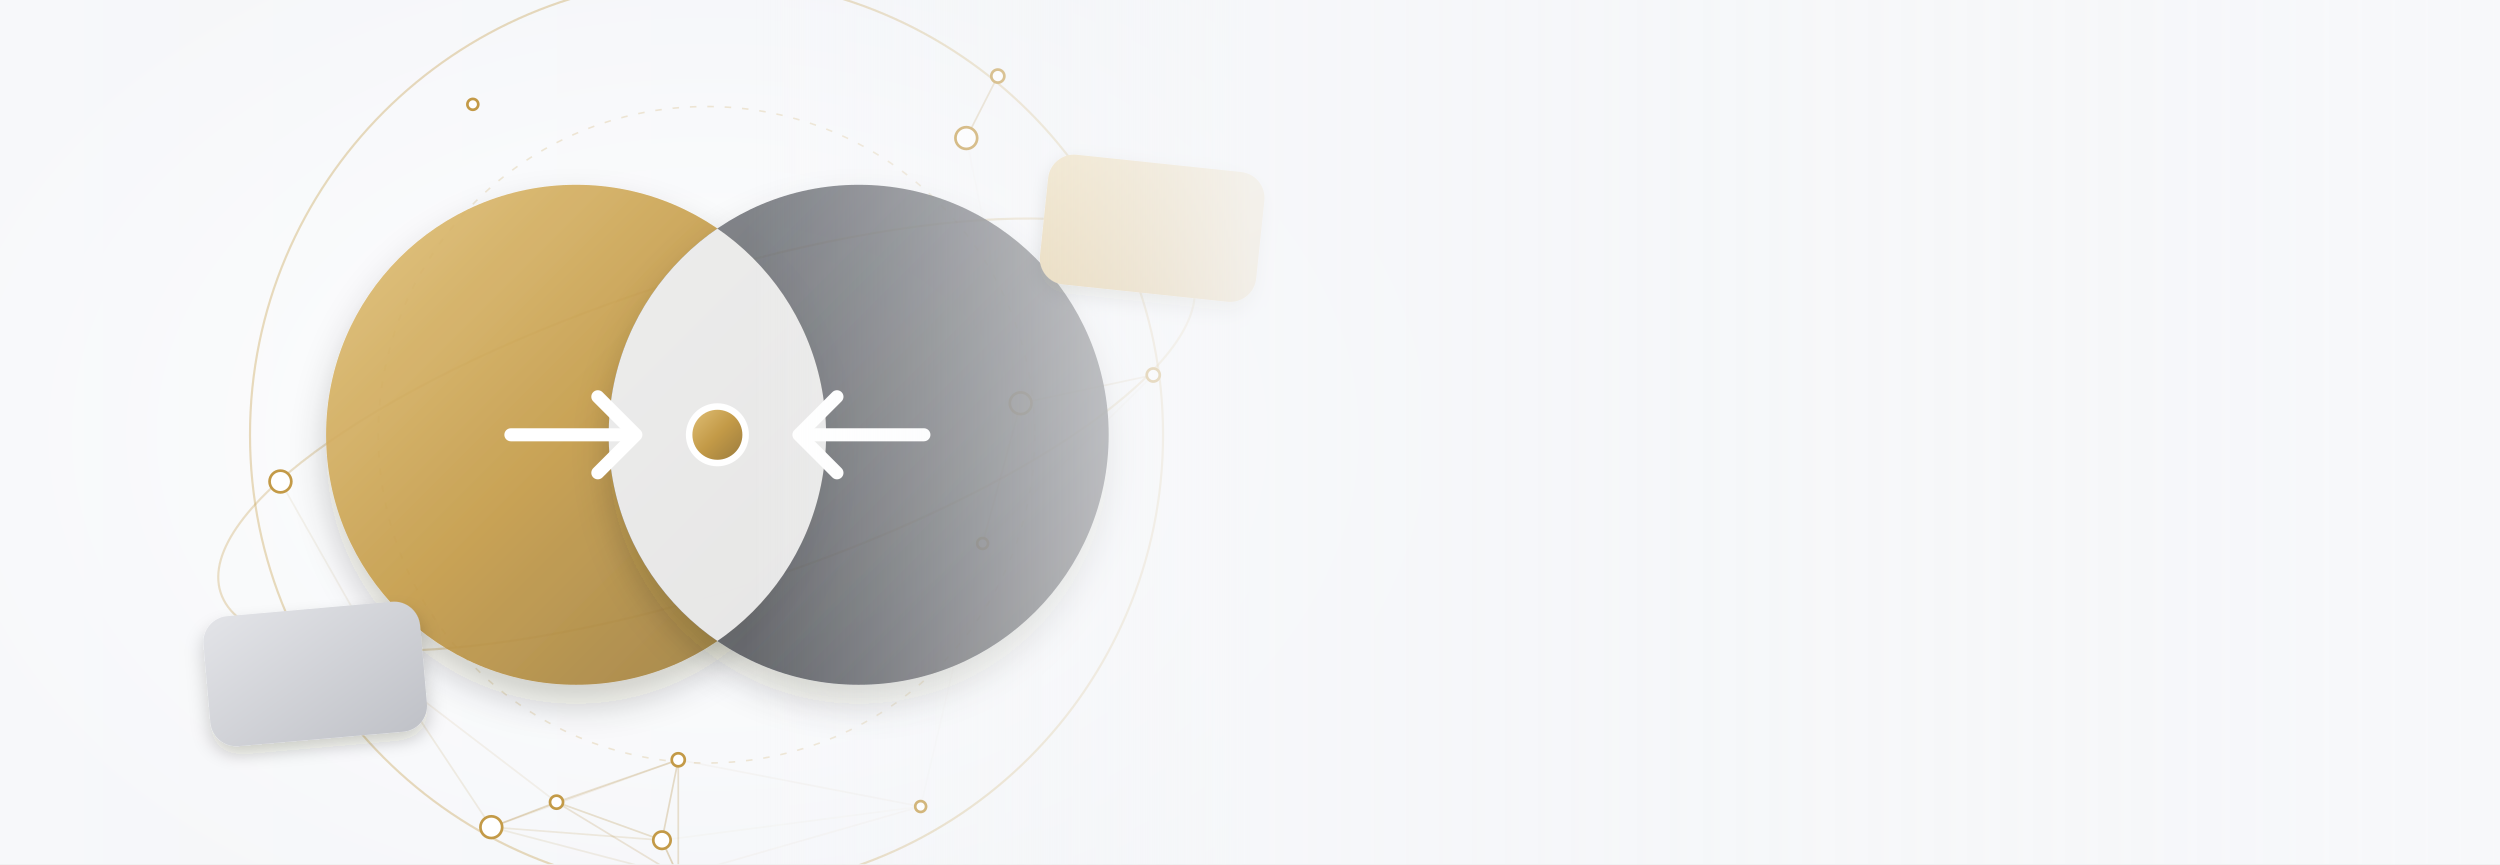
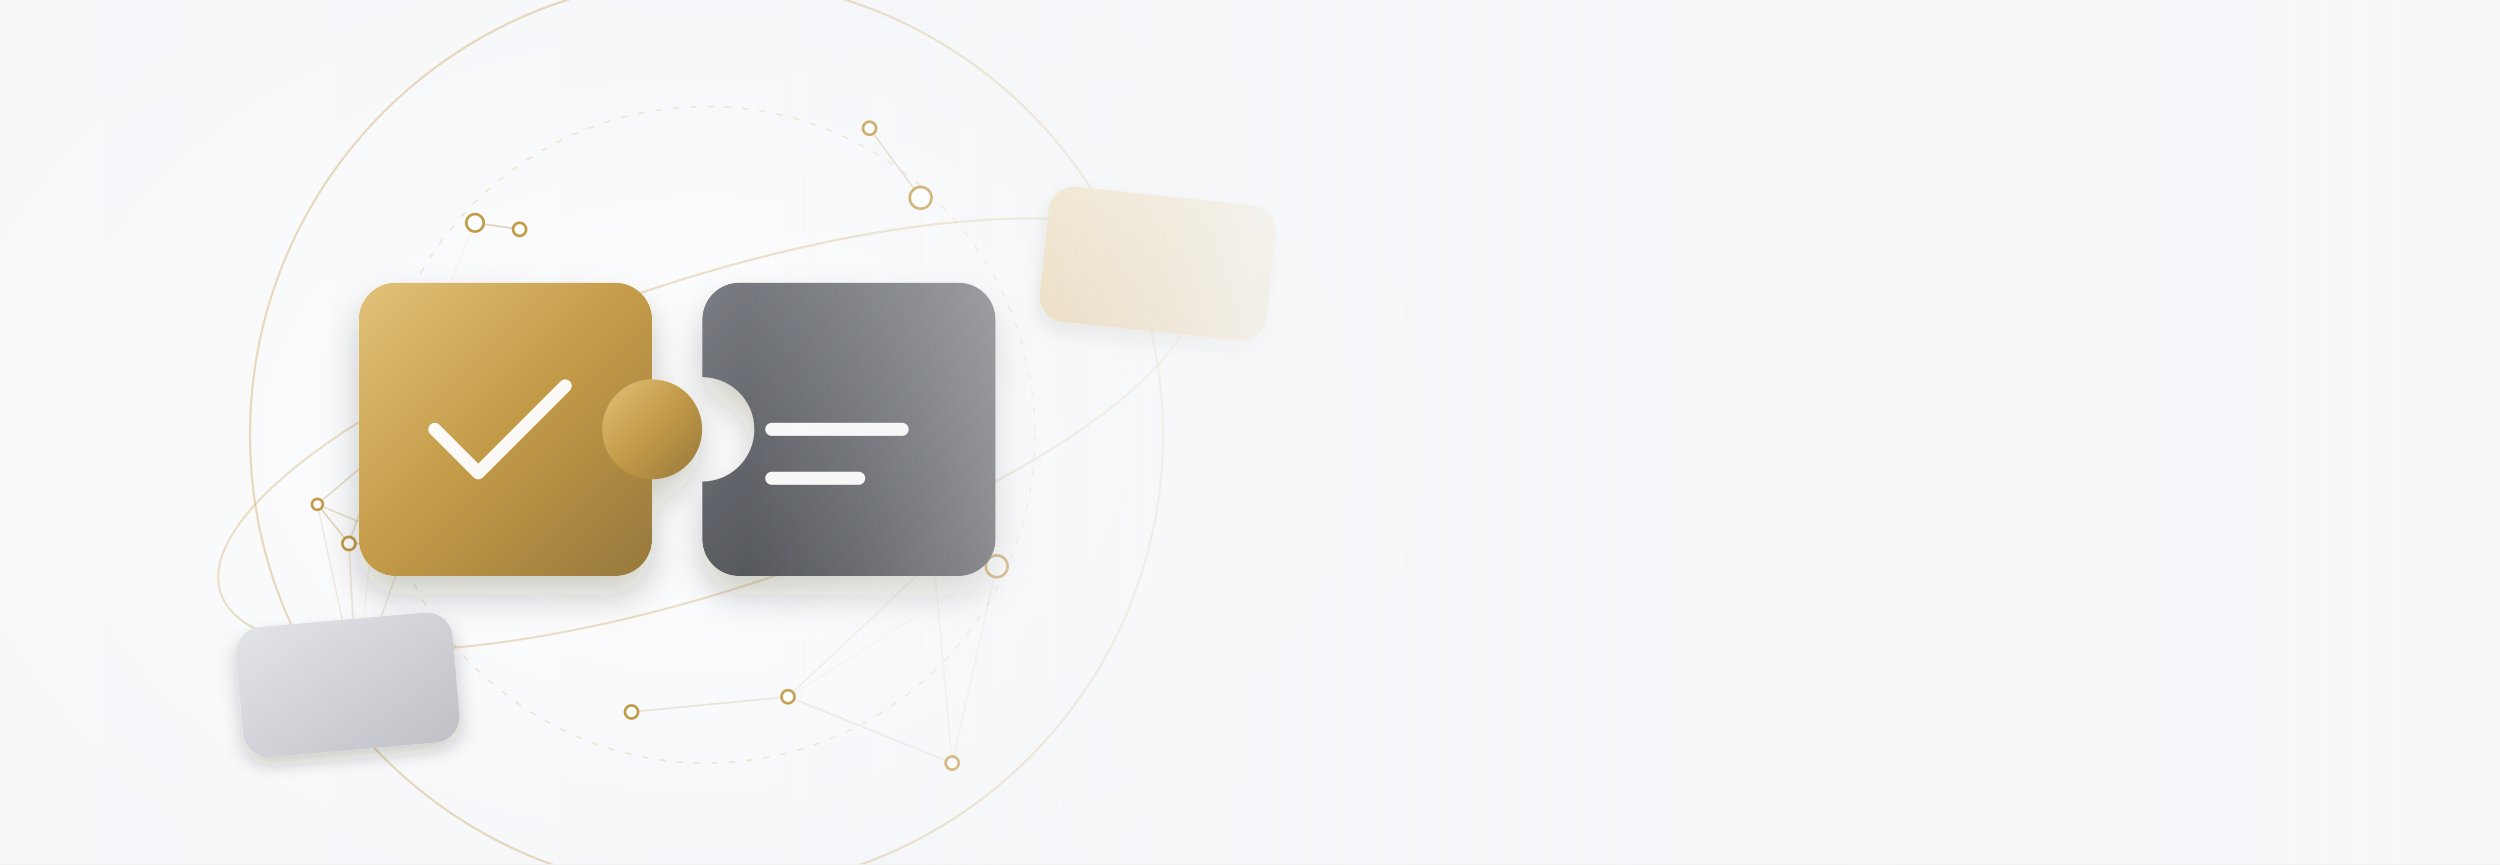
<svg xmlns="http://www.w3.org/2000/svg" viewBox="0 0 2300 795" width="2300" height="795" preserveAspectRatio="xMidYMid slice">
  <defs>
-     <linearGradient id="bgmergerm" x1="0" y1="0" x2="1" y2="0">
+     <linearGradient id="bgmergerc" x1="0" y1="0" x2="1" y2="0">
      <stop offset="0" stop-color="#f7f8fa" />
      <stop offset="0.45" stop-color="#f1f3f7" />
      <stop offset="1" stop-color="#e9ecf2" />
    </linearGradient>
-     <linearGradient id="goldmergerm" x1="0" y1="0" x2="1" y2="1">
+     <linearGradient id="goldmergerc" x1="0" y1="0" x2="1" y2="1">
      <stop offset="0" stop-color="#e2c27a" />
      <stop offset="0.5" stop-color="#c39a47" />
      <stop offset="1" stop-color="#96783d" />
    </linearGradient>
-     <linearGradient id="tanmergerm" x1="0" y1="0" x2="1" y2="1">
+     <linearGradient id="tanmergerc" x1="0" y1="0" x2="1" y2="1">
      <stop offset="0" stop-color="#ecd9ae" />
      <stop offset="1" stop-color="#d4b57a" />
    </linearGradient>
-     <linearGradient id="darkmergerm" x1="0" y1="0" x2="1" y2="1">
+     <linearGradient id="darkmergerc" x1="0" y1="0" x2="1" y2="1">
      <stop offset="0" stop-color="#7a7d83" />
      <stop offset="1" stop-color="#3b3d41" />
    </linearGradient>
-     <linearGradient id="greymergerm" x1="0" y1="0" x2="1" y2="1">
+     <linearGradient id="greymergerc" x1="0" y1="0" x2="1" y2="1">
      <stop offset="0" stop-color="#e3e4e8" />
      <stop offset="1" stop-color="#bfc1c7" />
    </linearGradient>
-     <radialGradient id="glowmergerm" cx="0.5" cy="0.5" r="0.5">
+     <radialGradient id="glowmergerc" cx="0.5" cy="0.5" r="0.5">
      <stop offset="0" stop-color="#fff" stop-opacity="0.95" />
      <stop offset="1" stop-color="#fff" stop-opacity="0" />
    </radialGradient>
-     <filter id="shmergerm" x="-30%" y="-30%" width="160%" height="170%">
+     <filter id="shmergerc" x="-30%" y="-30%" width="160%" height="170%">
      <feDropShadow dx="0" dy="18" stdDeviation="16" flood-color="#2b2410" flood-opacity="0.22" />
    </filter>
-     <filter id="shsmergerm" x="-30%" y="-30%" width="160%" height="170%">
+     <filter id="shsmergerc" x="-30%" y="-30%" width="160%" height="170%">
      <feDropShadow dx="0" dy="8" stdDeviation="8" flood-color="#2b2410" flood-opacity="0.2" />
    </filter>
  </defs>
-   <linearGradient id="veilmergerm" x1="0" y1="0" x2="1" y2="0">
+   <linearGradient id="veilmergerc" x1="0" y1="0" x2="1" y2="0">
    <stop offset="0" stop-color="#f7f8fa" stop-opacity="1" />
    <stop offset="0.5" stop-color="#f7f8fa" stop-opacity="0.85" />
    <stop offset="0.7" stop-color="#f7f8fa" stop-opacity="0" />
  </linearGradient>
-   <rect width="2300" height="795" fill="url(#bgmergerm)" />
-   <ellipse cx="650" cy="400" rx="760" ry="520" fill="url(#glowmergerm)" />
+   <rect width="2300" height="795" fill="url(#bgmergerc)" />
+   <ellipse cx="650" cy="400" rx="760" ry="520" fill="url(#glowmergerc)" />
  <g transform="translate(-1000 0)">
    <circle cx="1650" cy="400" r="420" fill="none" stroke="#c39a47" stroke-opacity="0.35" stroke-width="2" />
    <circle cx="1650" cy="400" r="302" fill="none" stroke="#c39a47" stroke-opacity="0.22" stroke-width="1.5" stroke-dasharray="6 10" />
    <ellipse cx="1650" cy="400" rx="470" ry="143" fill="none" stroke="#c39a47" stroke-opacity="0.3" stroke-width="2" transform="rotate(-18 1650 400)" />
-     <line x1="2061" y1="345" x2="1904" y2="500" stroke="#b08a3e" stroke-opacity="0.06" stroke-width="1.6" />
-     <line x1="2061" y1="345" x2="1939" y2="371" stroke="#b08a3e" stroke-opacity="0.21" stroke-width="1.6" />
-     <line x1="1359" y1="621" x2="1258" y2="443" stroke="#b08a3e" stroke-opacity="0.09" stroke-width="1.6" />
-     <line x1="1359" y1="621" x2="1512" y2="738" stroke="#b08a3e" stroke-opacity="0.10" stroke-width="1.6" />
-     <line x1="1359" y1="621" x2="1452" y2="761" stroke="#b08a3e" stroke-opacity="0.14" stroke-width="1.6" />
-     <line x1="1609" y1="773" x2="1624" y2="806" stroke="#b08a3e" stroke-opacity="0.34" stroke-width="1.6" />
-     <line x1="1609" y1="773" x2="1624" y2="699" stroke="#b08a3e" stroke-opacity="0.28" stroke-width="1.6" />
-     <line x1="1609" y1="773" x2="1847" y2="742" stroke="#b08a3e" stroke-opacity="0.03" stroke-width="1.6" />
-     <line x1="1609" y1="773" x2="1512" y2="738" stroke="#b08a3e" stroke-opacity="0.24" stroke-width="1.6" />
-     <line x1="1609" y1="773" x2="1452" y2="761" stroke="#b08a3e" stroke-opacity="0.16" stroke-width="1.6" />
-     <line x1="1624" y1="806" x2="1624" y2="699" stroke="#b08a3e" stroke-opacity="0.24" stroke-width="1.6" />
-     <line x1="1624" y1="806" x2="1847" y2="742" stroke="#b08a3e" stroke-opacity="0.04" stroke-width="1.6" />
-     <line x1="1624" y1="806" x2="1512" y2="738" stroke="#b08a3e" stroke-opacity="0.20" stroke-width="1.6" />
-     <line x1="1624" y1="806" x2="1452" y2="761" stroke="#b08a3e" stroke-opacity="0.13" stroke-width="1.6" />
-     <line x1="1889" y1="127" x2="1918" y2="70" stroke="#b08a3e" stroke-opacity="0.30" stroke-width="1.6" />
-     <line x1="1889" y1="127" x2="1939" y2="371" stroke="#b08a3e" stroke-opacity="0.02" stroke-width="1.6" />
-     <line x1="1624" y1="699" x2="1847" y2="742" stroke="#b08a3e" stroke-opacity="0.05" stroke-width="1.6" />
-     <line x1="1624" y1="699" x2="1512" y2="738" stroke="#b08a3e" stroke-opacity="0.22" stroke-width="1.6" />
-     <line x1="1624" y1="699" x2="1452" y2="761" stroke="#b08a3e" stroke-opacity="0.12" stroke-width="1.6" />
-     <line x1="1847" y1="742" x2="1904" y2="500" stroke="#b08a3e" stroke-opacity="0.02" stroke-width="1.6" />
-     <line x1="1512" y1="738" x2="1452" y2="761" stroke="#b08a3e" stroke-opacity="0.30" stroke-width="1.6" />
-     <line x1="1904" y1="500" x2="1939" y2="371" stroke="#b08a3e" stroke-opacity="0.19" stroke-width="1.6" />
-     <circle cx="1435" cy="96" r="5" fill="#fff" stroke="#c39a47" stroke-width="2.5" />
-     <circle cx="2061" cy="345" r="6" fill="#fff" stroke="#c39a47" stroke-width="2.5" />
-     <circle cx="1359" cy="621" r="5" fill="#fff" stroke="#c39a47" stroke-width="2.5" />
-     <circle cx="1258" cy="443" r="10" fill="#fff" stroke="#c39a47" stroke-width="2.5" />
-     <circle cx="1609" cy="773" r="8" fill="#fff" stroke="#c39a47" stroke-width="2.5" />
-     <circle cx="1624" cy="806" r="5" fill="#fff" stroke="#c39a47" stroke-width="2.5" />
-     <circle cx="1889" cy="127" r="10" fill="#fff" stroke="#c39a47" stroke-width="2.5" />
-     <circle cx="1624" cy="699" r="6" fill="#fff" stroke="#c39a47" stroke-width="2.5" />
-     <circle cx="1847" cy="742" r="5" fill="#fff" stroke="#c39a47" stroke-width="2.5" />
-     <circle cx="1918" cy="70" r="6" fill="#fff" stroke="#c39a47" stroke-width="2.5" />
-     <circle cx="1512" cy="738" r="6" fill="#fff" stroke="#c39a47" stroke-width="2.5" />
-     <circle cx="1452" cy="761" r="10" fill="#fff" stroke="#c39a47" stroke-width="2.5" />
-     <circle cx="1904" cy="500" r="5" fill="#fff" stroke="#c39a47" stroke-width="2.5" />
-     <circle cx="1939" cy="371" r="10" fill="#fff" stroke="#c39a47" stroke-width="2.5" />
-     <circle cx="1530" cy="400" r="230" fill="url(#goldmergerm)" opacity="0.92" filter="url(#shmergerm)" />
-     <circle cx="1790" cy="400" r="230" fill="url(#darkmergerm)" opacity="0.88" filter="url(#shmergerm)" />
-     <clipPath id="lensmergerm">
-       <circle cx="1530" cy="400" r="230" />
-     </clipPath>
-     <circle cx="1790" cy="400" r="230" fill="#fff" opacity="0.85" clip-path="url(#lensmergerm)" />
-     <g stroke="#fff" stroke-width="12" stroke-linecap="round" stroke-linejoin="round" fill="none">
-       <path d="M1470 400 h110" />
-       <path d="M1550 365 l35 35 l-35 35" />
-       <path d="M1850 400 h-110" />
-       <path d="M1770 365 l-35 35 l35 35" />
+     <line x1="1800" y1="118" x2="1847" y2="182" stroke="#b08a3e" stroke-opacity="0.28" stroke-width="1.6" />
+     <line x1="1321" y1="500" x2="1375" y2="499" stroke="#b08a3e" stroke-opacity="0.32" stroke-width="1.6" />
+     <line x1="1321" y1="500" x2="1328" y2="631" stroke="#b08a3e" stroke-opacity="0.20" stroke-width="1.6" />
+     <line x1="1321" y1="500" x2="1351" y2="414" stroke="#b08a3e" stroke-opacity="0.26" stroke-width="1.6" />
+     <line x1="1321" y1="500" x2="1292" y2="464" stroke="#b08a3e" stroke-opacity="0.33" stroke-width="1.6" />
+     <line x1="1375" y1="499" x2="1581" y2="655" stroke="#b08a3e" stroke-opacity="0.00" stroke-width="1.6" />
+     <line x1="1375" y1="499" x2="1328" y2="631" stroke="#b08a3e" stroke-opacity="0.18" stroke-width="1.6" />
+     <line x1="1375" y1="499" x2="1351" y2="414" stroke="#b08a3e" stroke-opacity="0.26" stroke-width="1.6" />
+     <line x1="1375" y1="499" x2="1292" y2="464" stroke="#b08a3e" stroke-opacity="0.26" stroke-width="1.6" />
+     <line x1="1859" y1="515" x2="1876" y2="702" stroke="#b08a3e" stroke-opacity="0.11" stroke-width="1.6" />
+     <line x1="1859" y1="515" x2="1917" y2="521" stroke="#b08a3e" stroke-opacity="0.31" stroke-width="1.6" />
+     <line x1="1859" y1="515" x2="1725" y2="641" stroke="#b08a3e" stroke-opacity="0.12" stroke-width="1.6" />
+     <line x1="1581" y1="655" x2="1328" y2="631" stroke="#b08a3e" stroke-opacity="0.01" stroke-width="1.6" />
+     <line x1="1581" y1="655" x2="1725" y2="641" stroke="#b08a3e" stroke-opacity="0.18" stroke-width="1.6" />
+     <line x1="1437" y1="205" x2="1478" y2="211" stroke="#b08a3e" stroke-opacity="0.34" stroke-width="1.6" />
+     <line x1="1437" y1="205" x2="1351" y2="414" stroke="#b08a3e" stroke-opacity="0.05" stroke-width="1.6" />
+     <line x1="1328" y1="631" x2="1351" y2="414" stroke="#b08a3e" stroke-opacity="0.06" stroke-width="1.6" />
+     <line x1="1328" y1="631" x2="1292" y2="464" stroke="#b08a3e" stroke-opacity="0.14" stroke-width="1.6" />
+     <line x1="1478" y1="211" x2="1351" y2="414" stroke="#b08a3e" stroke-opacity="0.03" stroke-width="1.6" />
+     <line x1="1876" y1="702" x2="1917" y2="521" stroke="#b08a3e" stroke-opacity="0.12" stroke-width="1.6" />
+     <line x1="1876" y1="702" x2="1725" y2="641" stroke="#b08a3e" stroke-opacity="0.15" stroke-width="1.6" />
+     <line x1="1351" y1="414" x2="1292" y2="464" stroke="#b08a3e" stroke-opacity="0.28" stroke-width="1.6" />
+     <line x1="1917" y1="521" x2="1725" y2="641" stroke="#b08a3e" stroke-opacity="0.05" stroke-width="1.6" />
+     <circle cx="1800" cy="118" r="6" fill="#fff" stroke="#c39a47" stroke-width="2.5" />
+     <circle cx="1321" cy="500" r="6" fill="#fff" stroke="#c39a47" stroke-width="2.5" />
+     <circle cx="1375" cy="499" r="6" fill="#fff" stroke="#c39a47" stroke-width="2.5" />
+     <circle cx="1859" cy="515" r="10" fill="#fff" stroke="#c39a47" stroke-width="2.5" />
+     <circle cx="1581" cy="655" r="6" fill="#fff" stroke="#c39a47" stroke-width="2.5" />
+     <circle cx="1437" cy="205" r="8" fill="#fff" stroke="#c39a47" stroke-width="2.5" />
+     <circle cx="1328" cy="631" r="8" fill="#fff" stroke="#c39a47" stroke-width="2.5" />
+     <circle cx="1478" cy="211" r="6" fill="#fff" stroke="#c39a47" stroke-width="2.5" />
+     <circle cx="1847" cy="182" r="10" fill="#fff" stroke="#c39a47" stroke-width="2.5" />
+     <circle cx="1876" cy="702" r="6" fill="#fff" stroke="#c39a47" stroke-width="2.5" />
+     <circle cx="1351" cy="414" r="5" fill="#fff" stroke="#c39a47" stroke-width="2.5" />
+     <circle cx="1292" cy="464" r="5" fill="#fff" stroke="#c39a47" stroke-width="2.5" />
+     <circle cx="1917" cy="521" r="10" fill="#fff" stroke="#c39a47" stroke-width="2.5" />
+     <circle cx="1725" cy="641" r="6" fill="#fff" stroke="#c39a47" stroke-width="2.5" />
+     <mask id="mmergerc1330">
+       <rect x="1330" y="260" width="270" height="270" rx="34" fill="#fff" />
+     </mask>
+     <g filter="url(#shmergerc)">
+       <rect x="1330" y="260" width="270" height="270" rx="34" fill="url(#goldmergerc)" mask="url(#mmergerc1330)" />
+       <circle cx="1600" cy="395" r="46" fill="url(#goldmergerc)" />
    </g>
-     <circle cx="1660" cy="400" r="26" fill="url(#goldmergerm)" stroke="#fff" stroke-width="6" />
-     <rect x="1960" y="150" width="200" height="120" rx="24" fill="url(#tanmergerm)" filter="url(#shsmergerm)" transform="rotate(6 2060.0 210.0)" />
-     <rect x="1190" y="560" width="200" height="120" rx="24" fill="url(#greymergerm)" filter="url(#shsmergerm)" transform="rotate(-5 1290.0 620.0)" />
+     <mask id="mmergerc1646">
+       <rect x="1646" y="260" width="270" height="270" rx="34" fill="#fff" />
+       <circle cx="1646" cy="395" r="48" fill="#000" />
+     </mask>
+     <g filter="url(#shmergerc)">
+       <rect x="1646" y="260" width="270" height="270" rx="34" fill="url(#darkmergerc)" mask="url(#mmergerc1646)" />
+     </g>
+     <rect x="1440" y="140" width="230" height="230" rx="34" fill="url(#tanmergerc)" opacity="0.0" />
+     <g stroke="#fff" stroke-width="12" stroke-linecap="round" stroke-linejoin="round" fill="none" opacity="0.95">
+       <path d="M1400 395 l40 40 l80 -80" />
+       <path d="M1710 395 h120" />
+       <path d="M1710 440 h80" />
+     </g>
+     <rect x="1960" y="180" width="210" height="125" rx="24" fill="url(#tanmergerc)" filter="url(#shsmergerc)" transform="rotate(6 2065.0 242.5)" />
+     <rect x="1220" y="570" width="200" height="120" rx="24" fill="url(#greymergerc)" filter="url(#shsmergerc)" transform="rotate(-5 1320.0 630.0)" />
  </g>
-   <rect width="2300" height="795" fill="url(#veilmergerm)" transform="translate(2300 0) scale(-1 1)" />
+   <rect width="2300" height="795" fill="url(#veilmergerc)" transform="translate(2300 0) scale(-1 1)" />
</svg>
